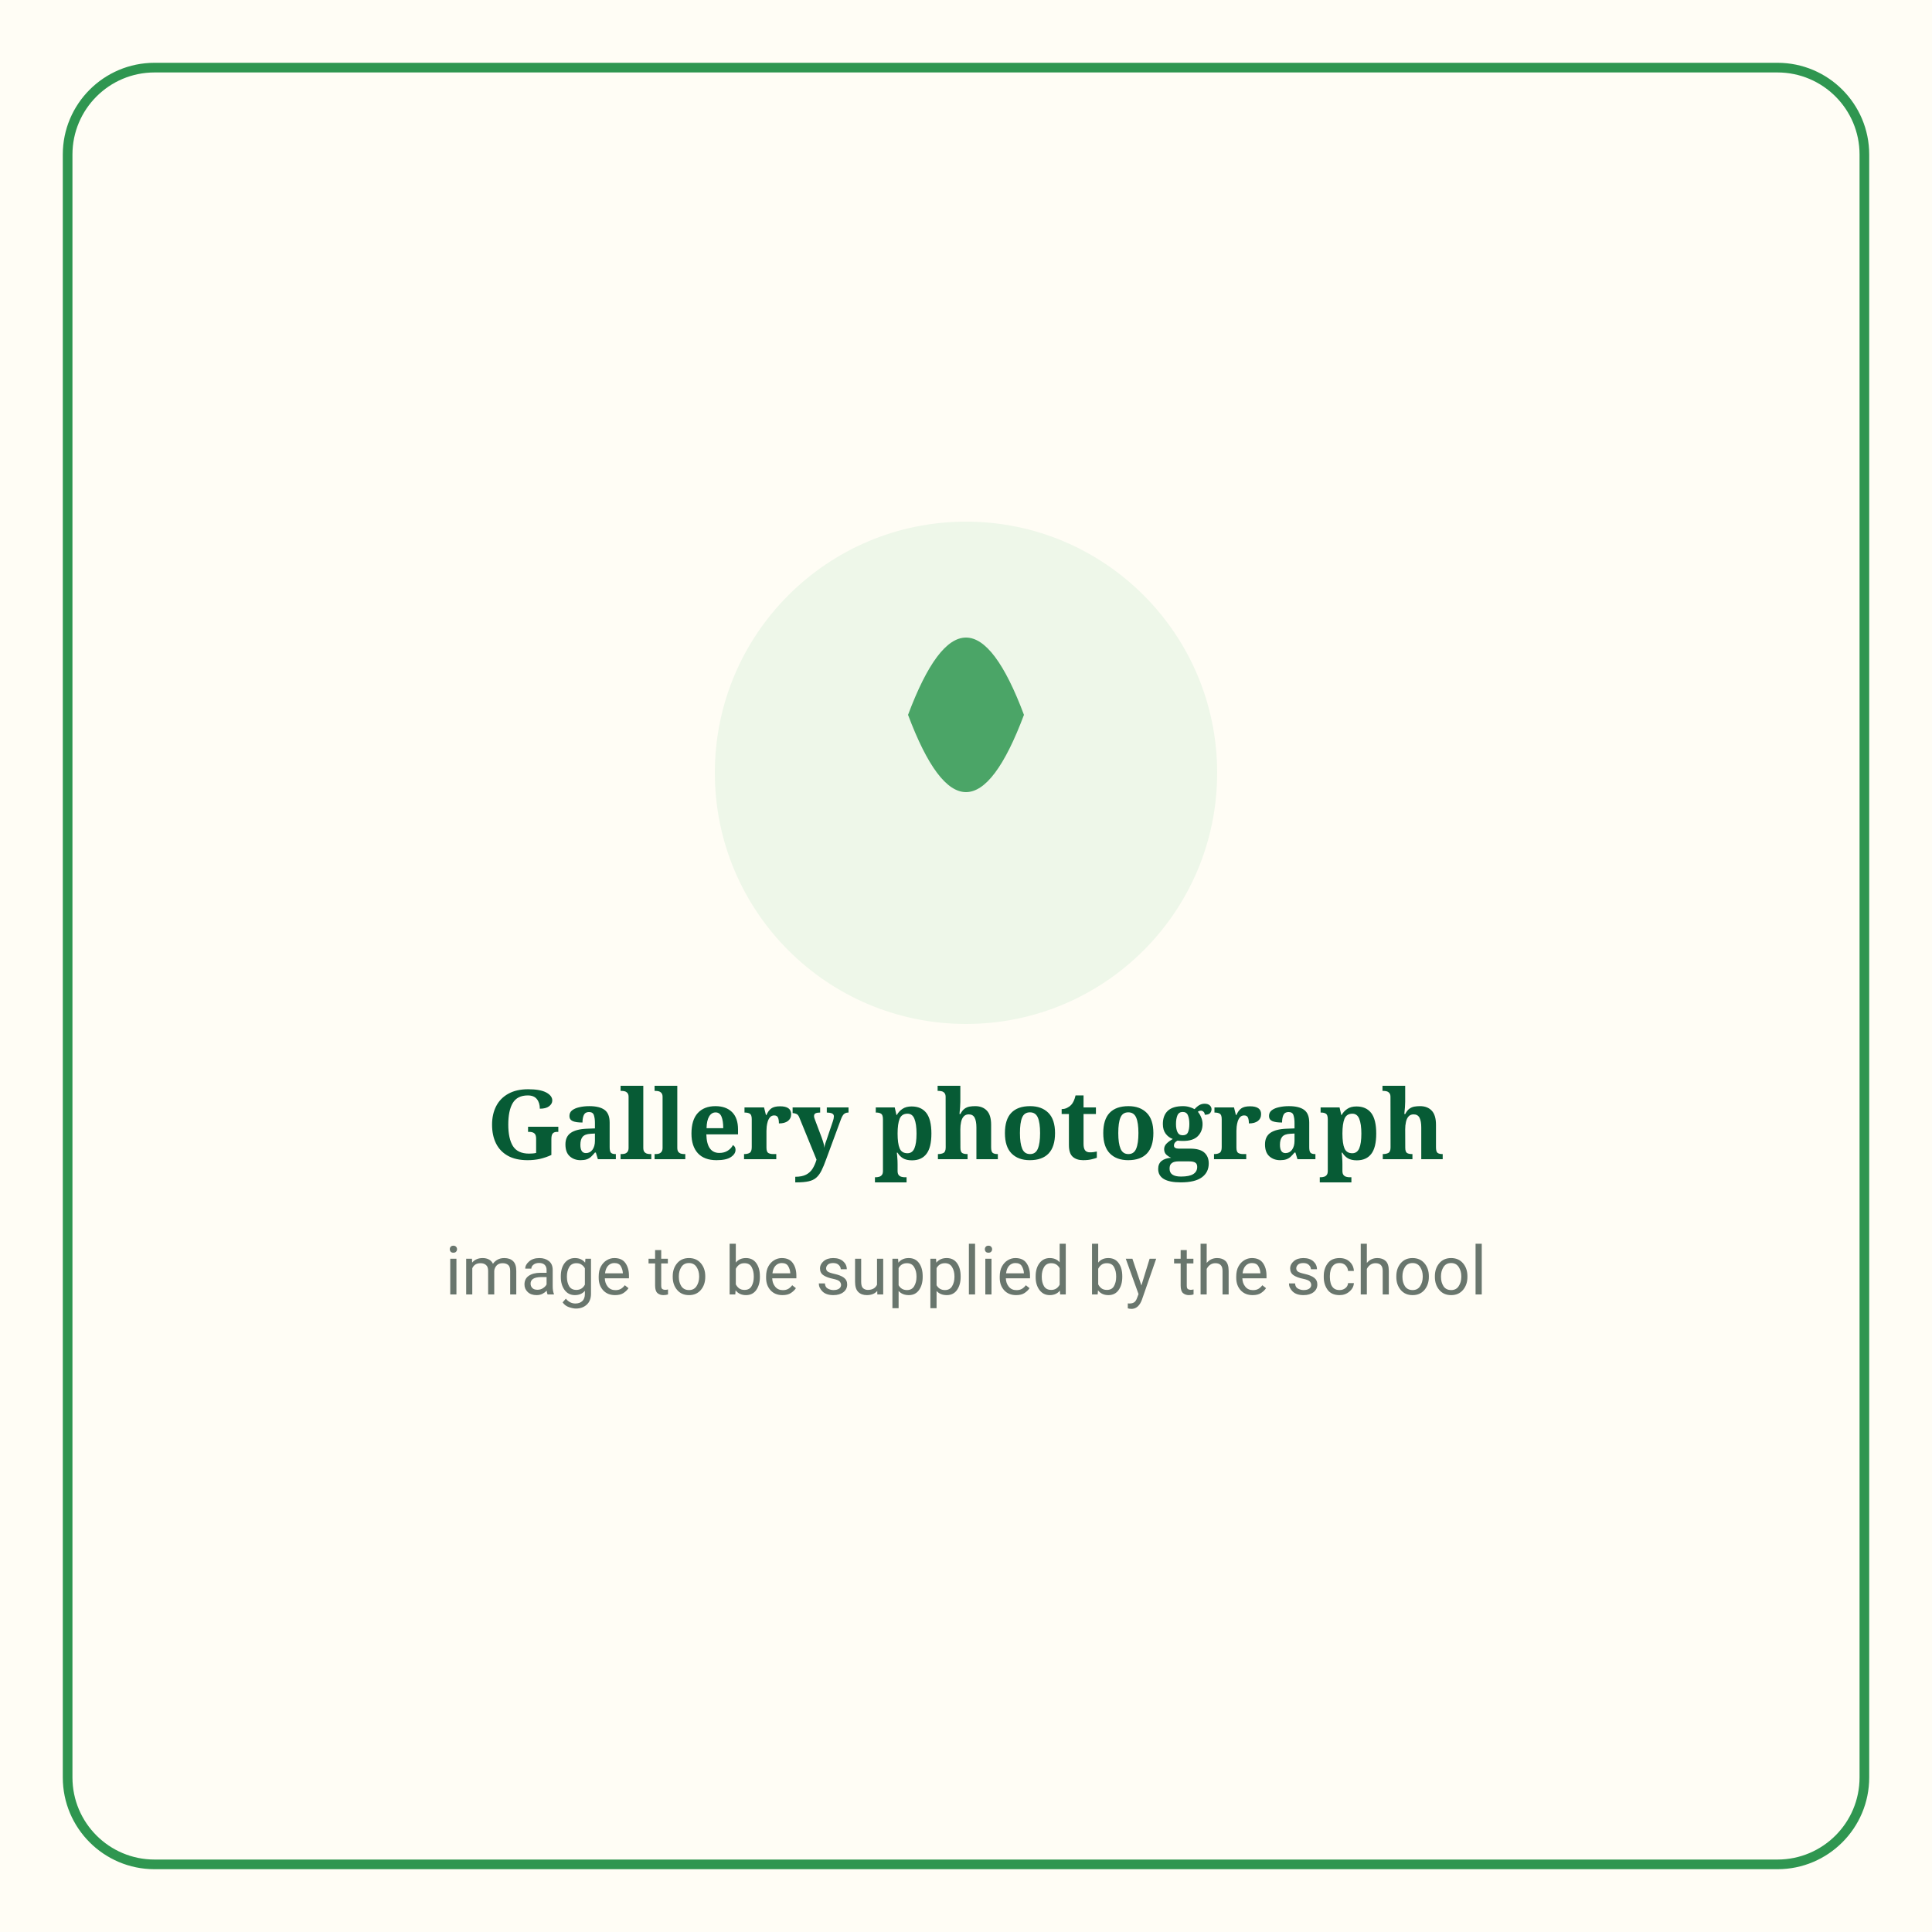
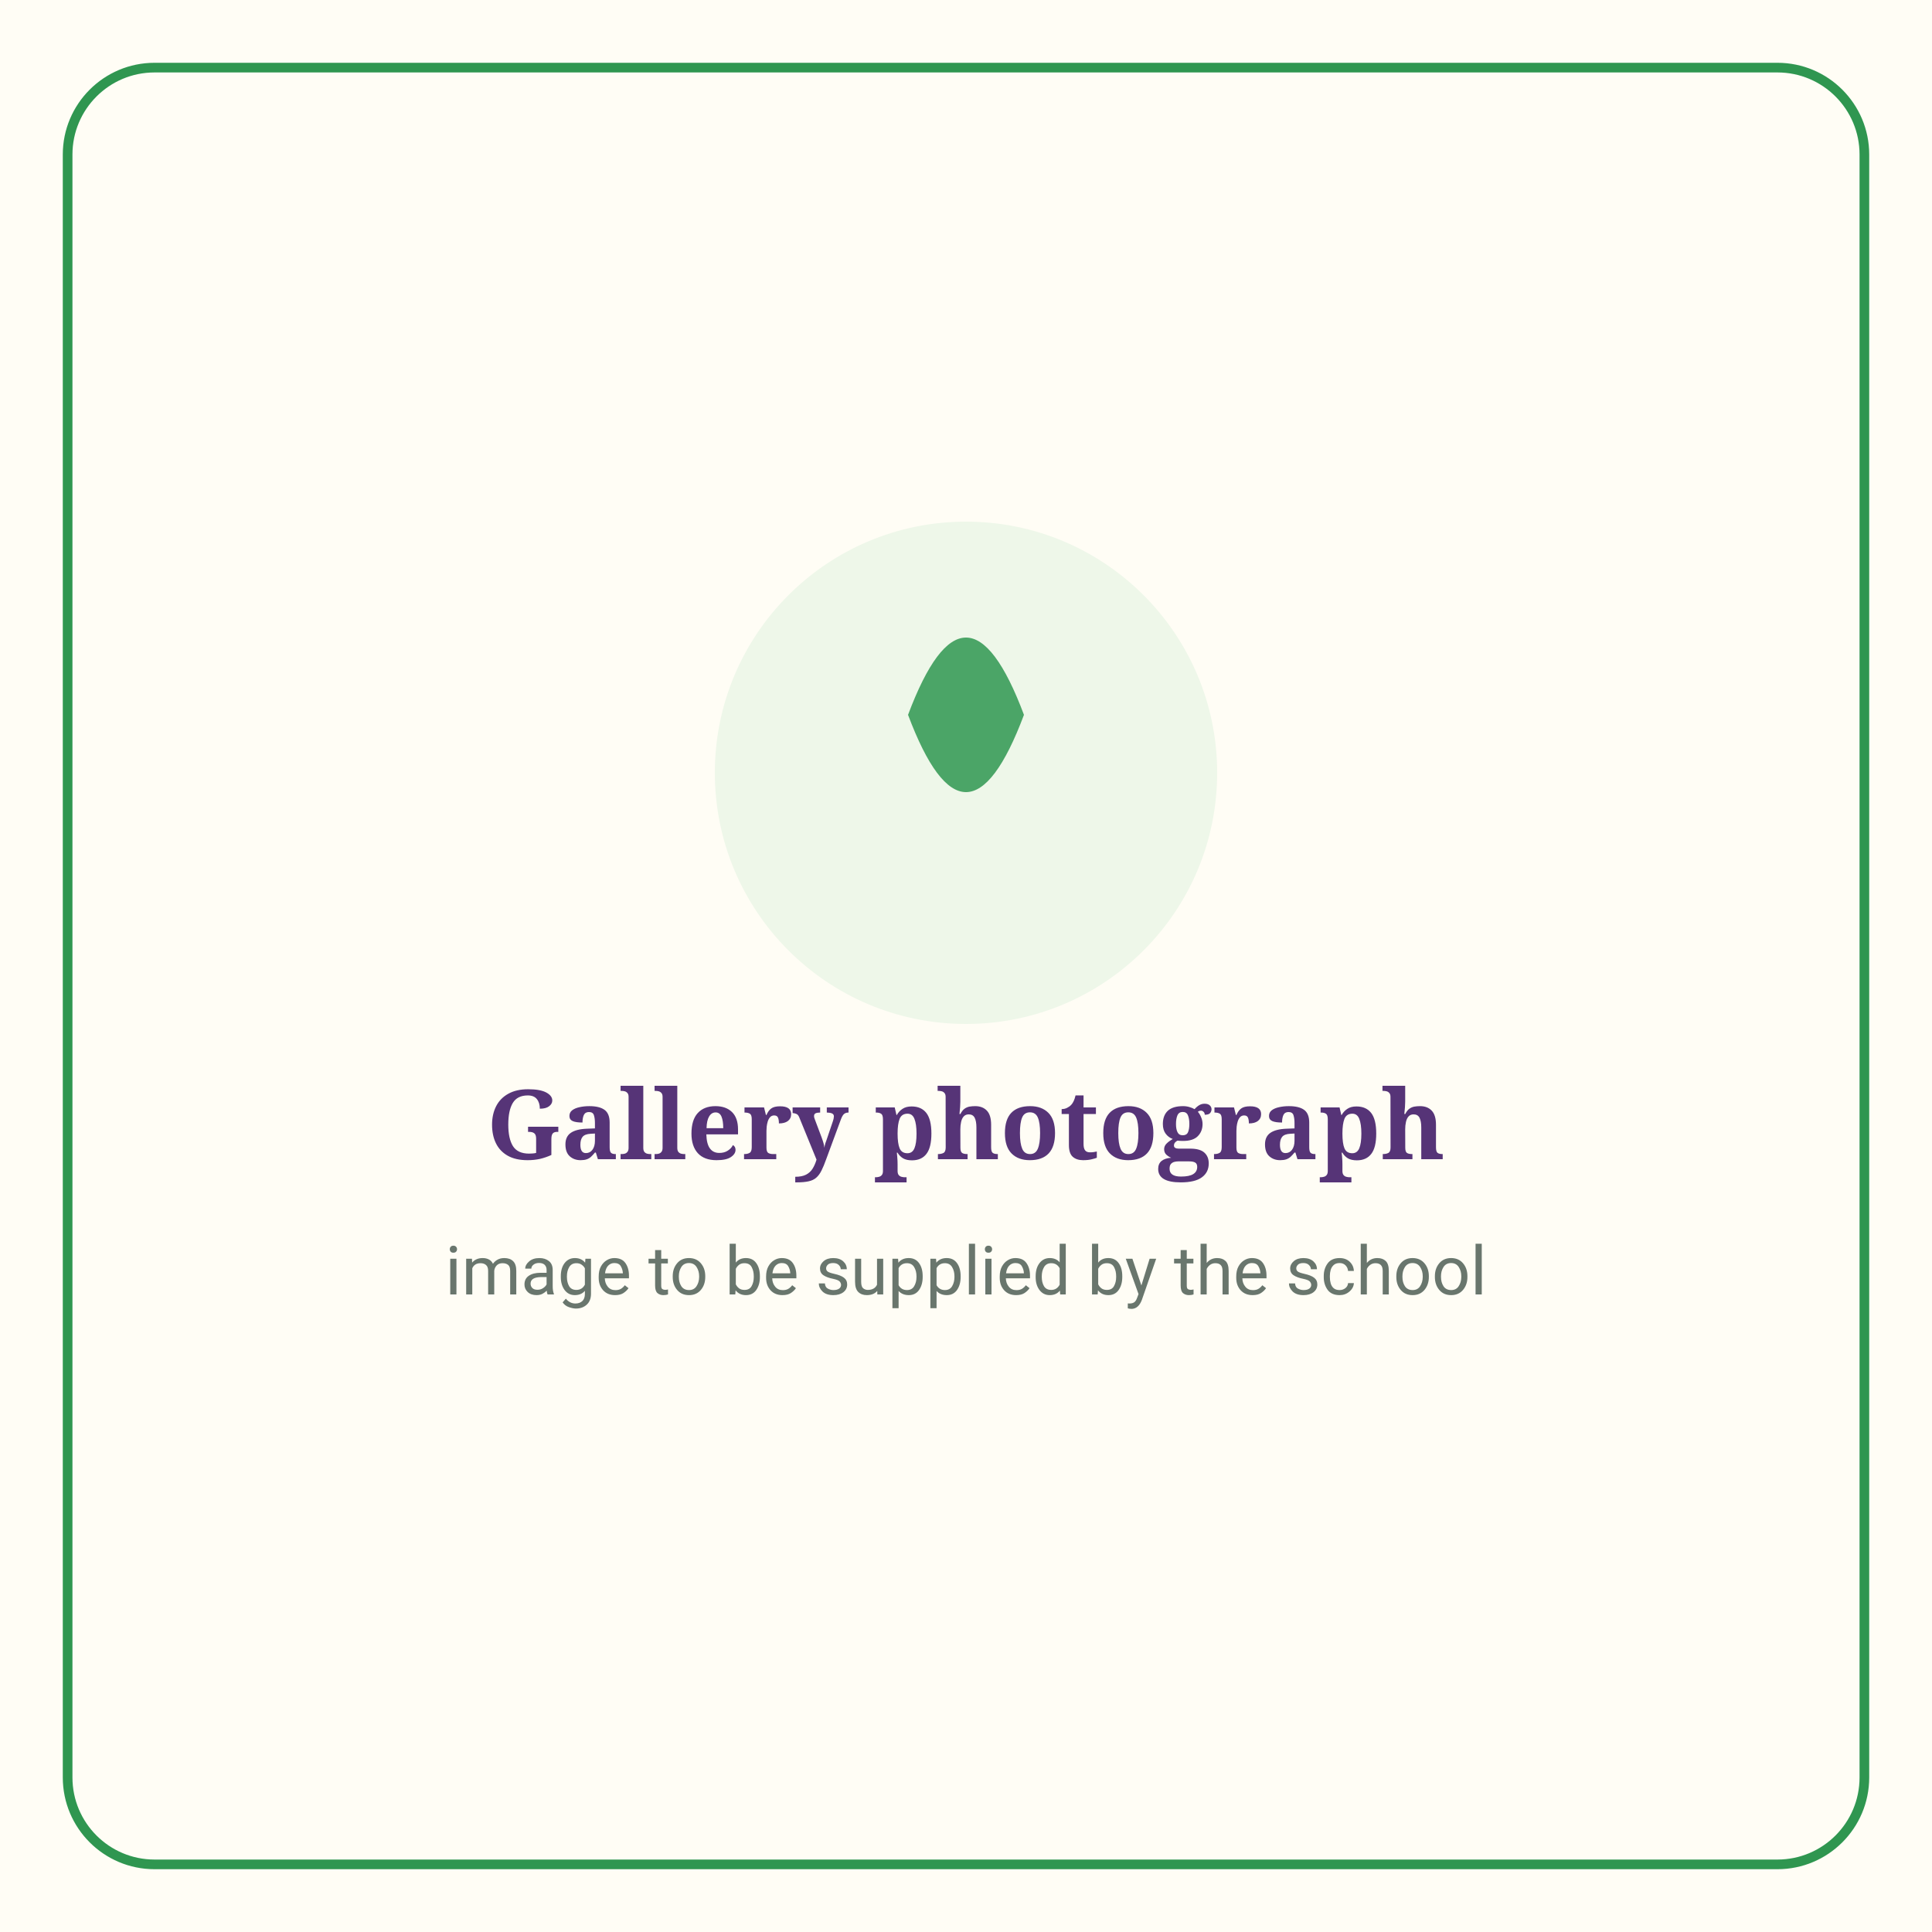
<svg xmlns="http://www.w3.org/2000/svg" width="400" height="400" viewBox="0 0 400 400">
  <defs>
    <style>
-       .title { font: bold 20px Georgia, serif; fill: #075B35; text-anchor: middle; }
+       .title { font: bold 20px Georgia, serif; fill: #563477; text-anchor: middle; }
      .sub { font: 14px system-ui, -apple-system, Segoe UI, Roboto, sans-serif; fill: #69766D; text-anchor: middle; }
    </style>
  </defs>
  <rect width="400" height="400" fill="#FFFDF5" />
  <rect x="14" y="14" width="372" height="372" fill="none" stroke="#2F9650" stroke-width="2" rx="18" />
  <circle cx="200" cy="160" r="52" fill="#EEF7E9" />
  <path d="M188 148 Q200 116 212 148 Q200 180 188 148" fill="#2F9650" opacity="0.85" />
  <text x="200" y="240" class="title">Gallery photograph</text>
  <text x="200" y="268" class="sub">image to be supplied by the school</text>
</svg>
